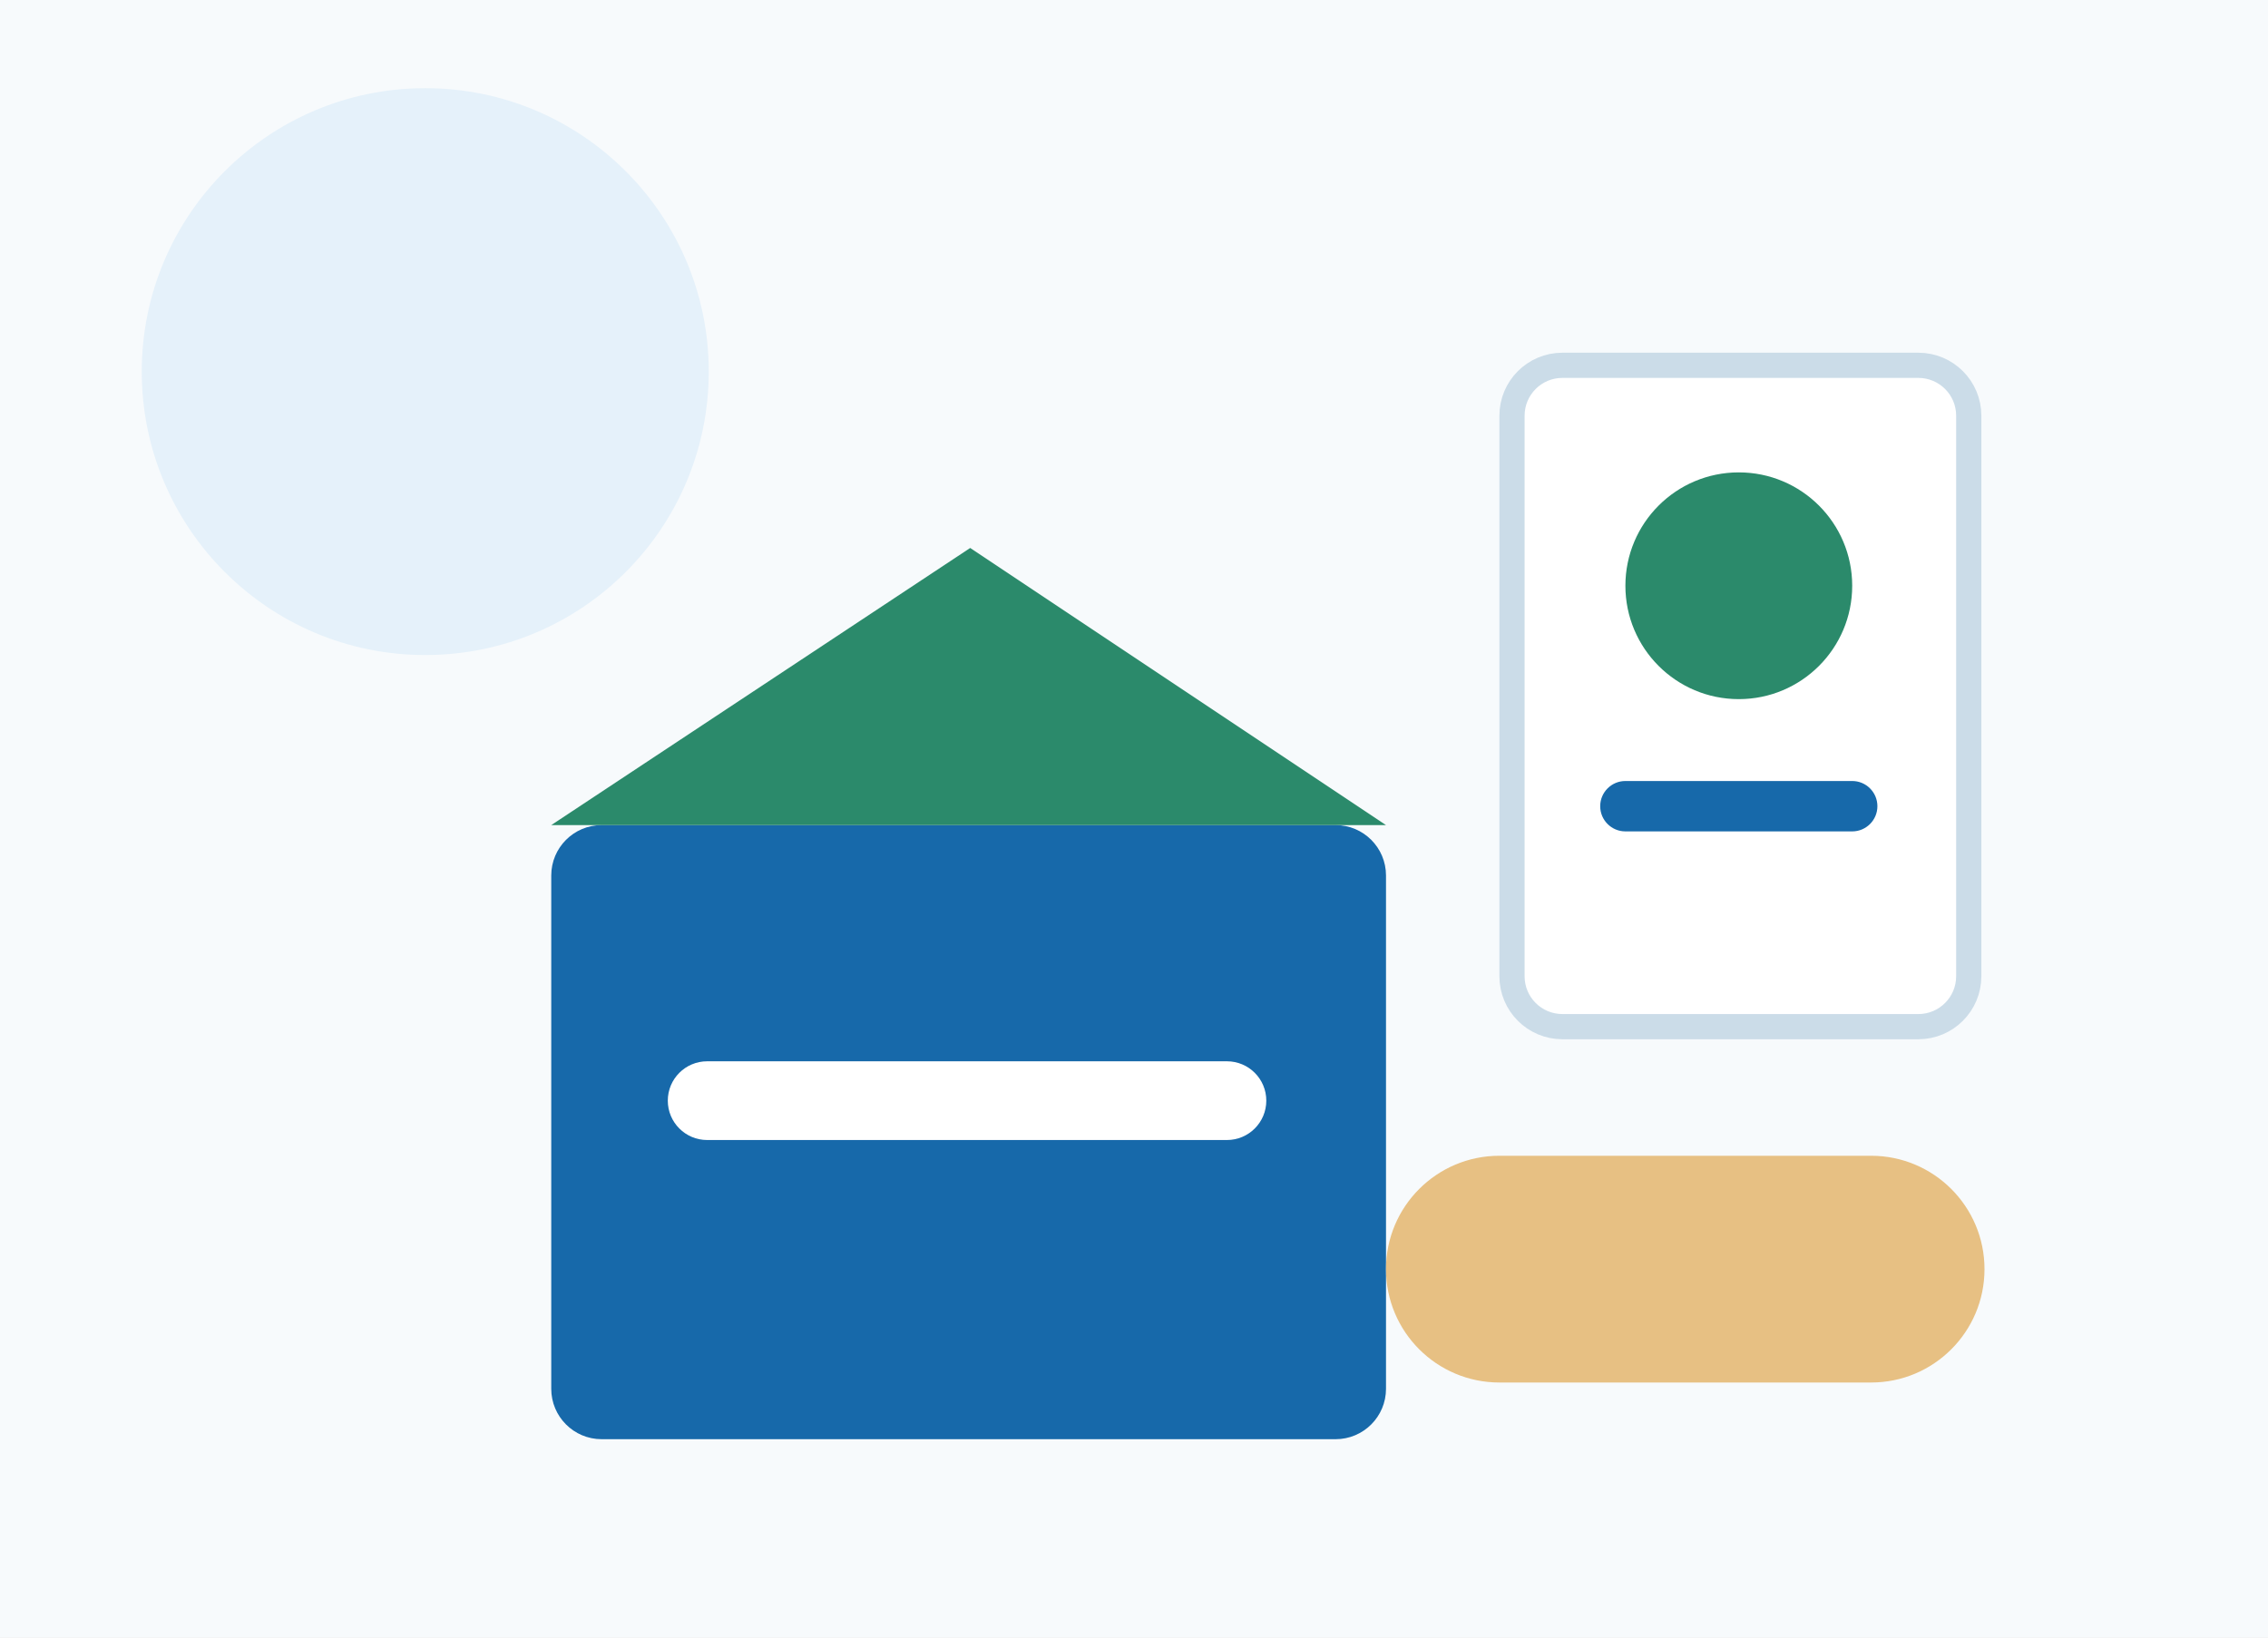
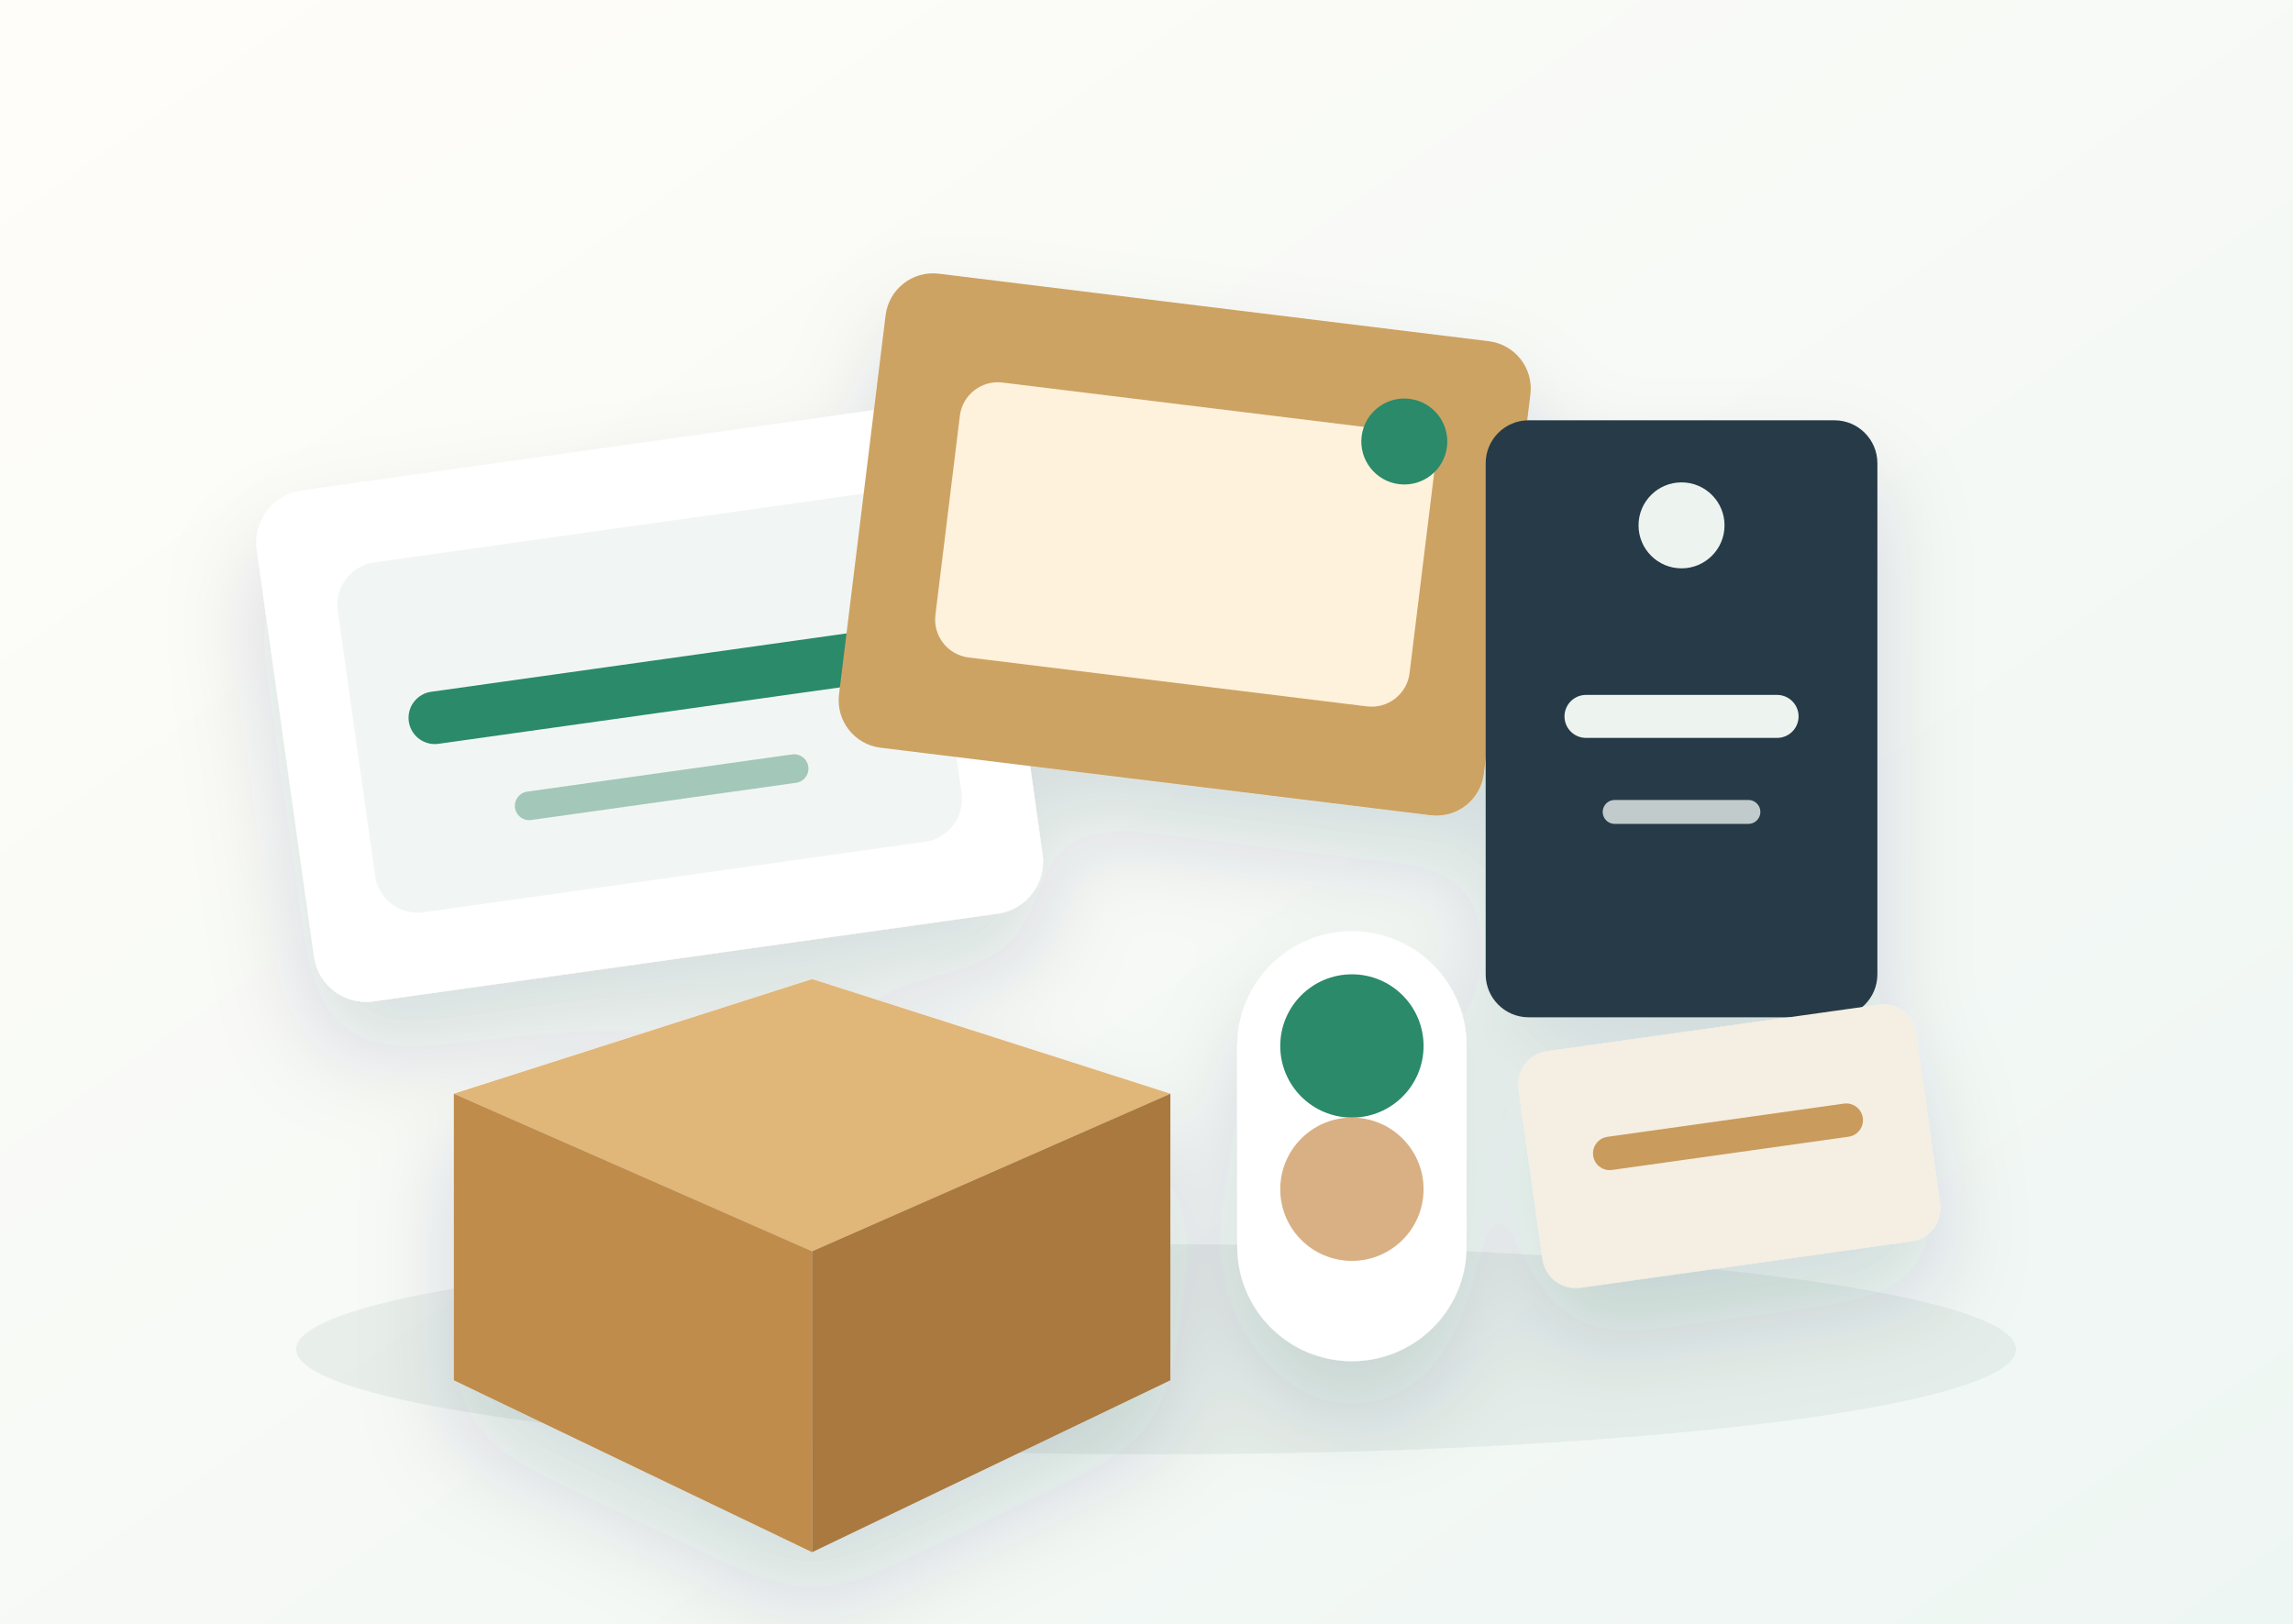
- <svg xmlns="http://www.w3.org/2000/svg" width="720" height="520" viewBox="0 0 720 520">
-   <rect width="720" height="520" fill="#f7fafc" />
-   <circle cx="135" cy="118" r="90" fill="#e5f1fa" />
-   <g transform="translate(120 92)">
-     <rect x="55" y="170" width="265" height="195" rx="16" fill="#1769aa" />
-     <path d="M55 170 188 82l132 88H55Z" fill="#2b8a6b" />
-     <rect x="360" y="24" width="145" height="210" rx="16" fill="#ffffff" stroke="#cbdce8" stroke-width="8" />
-     <circle cx="432" cy="94" r="36" fill="#2b8a6b" />
-     <rect x="388" y="156" width="88" height="16" rx="8" fill="#1769aa" />
-     <rect x="320" y="275" width="190" height="72" rx="36" fill="#e7c083" />
-     <rect x="92" y="245" width="190" height="25" rx="12.5" fill="#ffffff" />
+ <svg xmlns="http://www.w3.org/2000/svg" width="960" height="680" viewBox="0 0 960 680" role="img" aria-label="Brand packaging kit and accessories product mockup">
+   <defs>
+     <linearGradient id="bg" x1="0" y1="0" x2="1" y2="1">
+       <stop offset="0" stop-color="#fffdf9" />
+       <stop offset="1" stop-color="#eef6f3" />
+     </linearGradient>
+     <filter id="shadow" x="-20%" y="-20%" width="140%" height="150%">
+       <feDropShadow dx="0" dy="22" stdDeviation="20" flood-color="#173145" flood-opacity=".14" />
+     </filter>
+   </defs>
+   <rect width="960" height="680" fill="url(#bg)" />
+   <ellipse cx="484" cy="565" rx="360" ry="44" fill="#cbd8d2" opacity=".34" />
+   <g filter="url(#shadow)">
+     <g transform="translate(118 186) rotate(-8 154 108)">
+       <rect x="0" y="0" width="308" height="216" rx="22" fill="#ffffff" />
+       <rect x="30" y="34" width="248" height="148" rx="18" fill="#f1f6f4" />
+       <path d="M64 102h180" stroke="#2b8a6b" stroke-width="22" stroke-linecap="round" />
+       <path d="M98 144h112" stroke="#a3c7b8" stroke-width="12" stroke-linecap="round" />
+     </g>
+     <g transform="translate(360 128) rotate(7 136 100)">
+       <rect x="0" y="0" width="272" height="200" rx="20" fill="#cda364" />
+       <rect x="36" y="42" width="200" height="116" rx="16" fill="#fff2dc" />
+       <circle cx="222" cy="46" r="18" fill="#2b8a6b" />
+     </g>
+     <g transform="translate(622 176)">
+       <rect x="0" y="0" width="164" height="250" rx="18" fill="#263b47" />
+       <circle cx="82" cy="44" r="18" fill="#edf4f0" />
+       <path d="M42 124h80" stroke="#edf4f0" stroke-width="18" stroke-linecap="round" />
+       <path d="M54 164h56" stroke="#edf4f0" stroke-width="10" stroke-linecap="round" opacity=".78" />
+     </g>
+     <g transform="translate(190 410)">
+       <path d="M0 48 150 0l150 48-150 66L0 48Z" fill="#e1b679" />
+       <path d="M0 48v120l150 72V114L0 48Z" fill="#bf8c4c" />
+       <path d="M300 48v120l-150 72V114l150-66Z" fill="#a9793f" />
+     </g>
+     <g transform="translate(518 390)">
+       <rect x="0" y="0" width="96" height="180" rx="48" fill="#ffffff" />
+       <circle cx="48" cy="48" r="30" fill="#2b8a6b" />
+       <circle cx="48" cy="108" r="30" fill="#d8b084" />
+     </g>
+     <g transform="translate(640 430) rotate(-8 84 50)">
+       <rect x="0" y="0" width="168" height="100" rx="14" fill="#f5eee2" />
+       <path d="M34 46h100" stroke="#c99b5b" stroke-width="14" stroke-linecap="round" />
+     </g>
  </g>
</svg>
